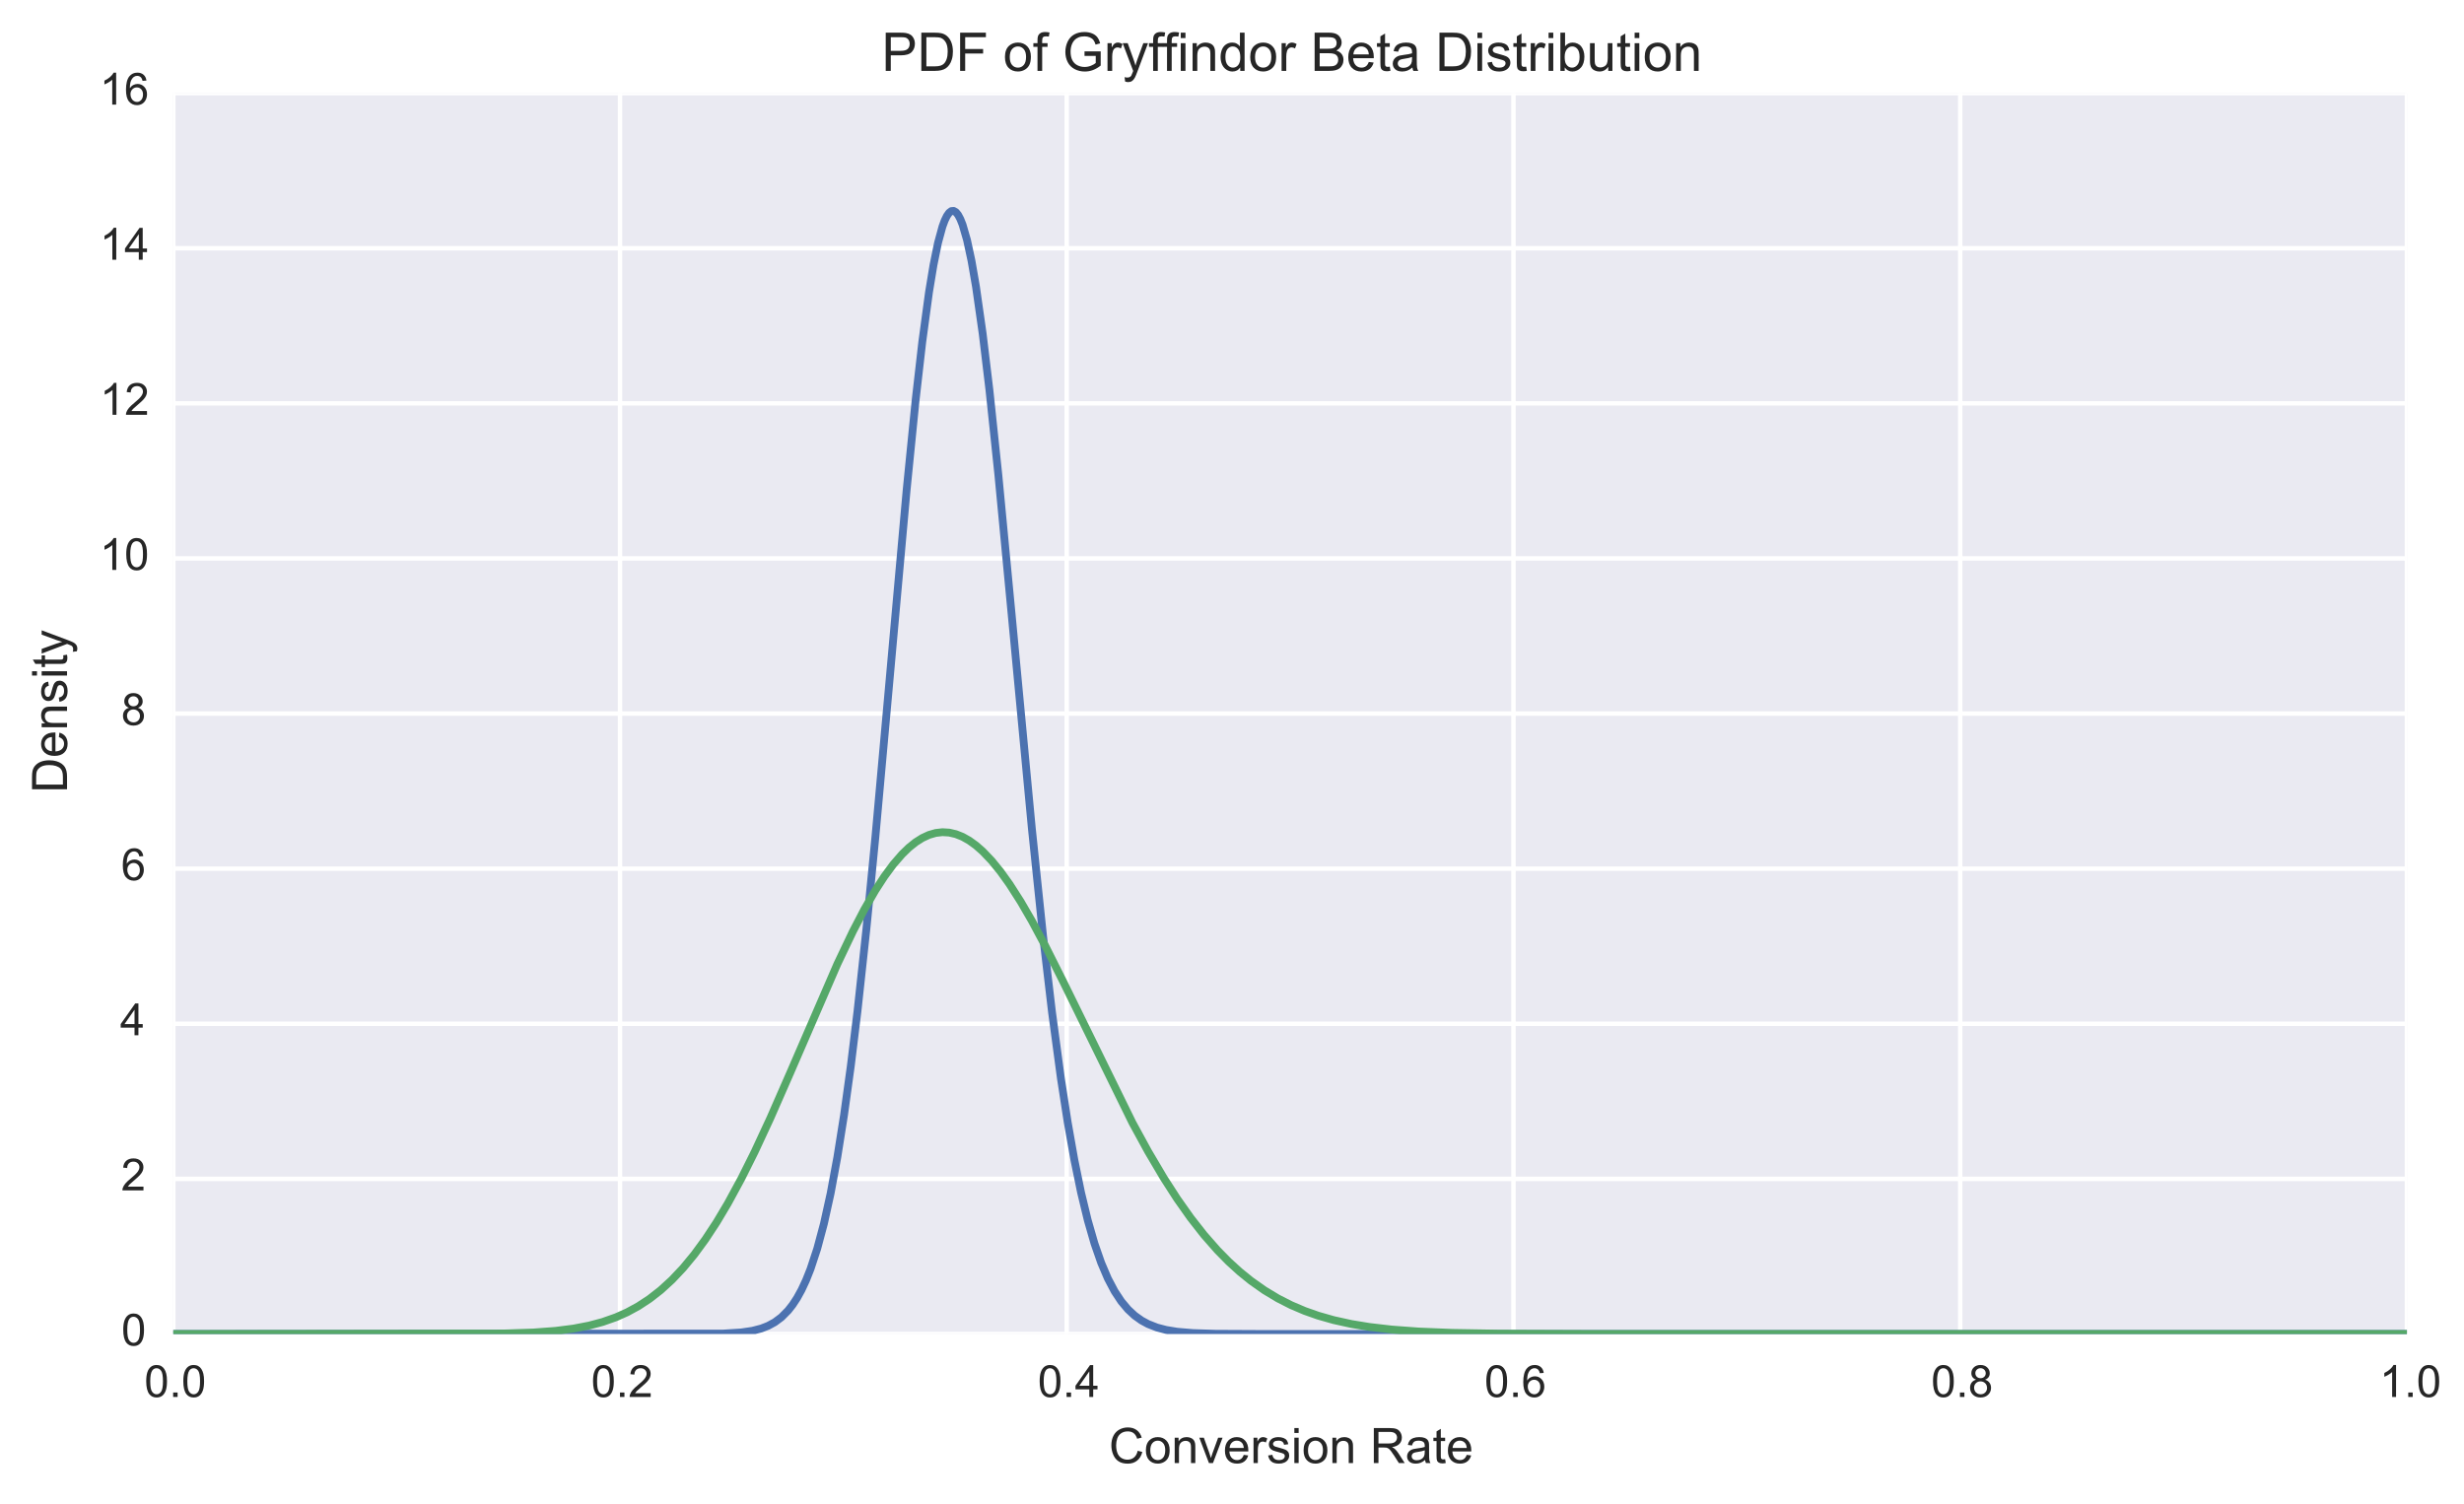
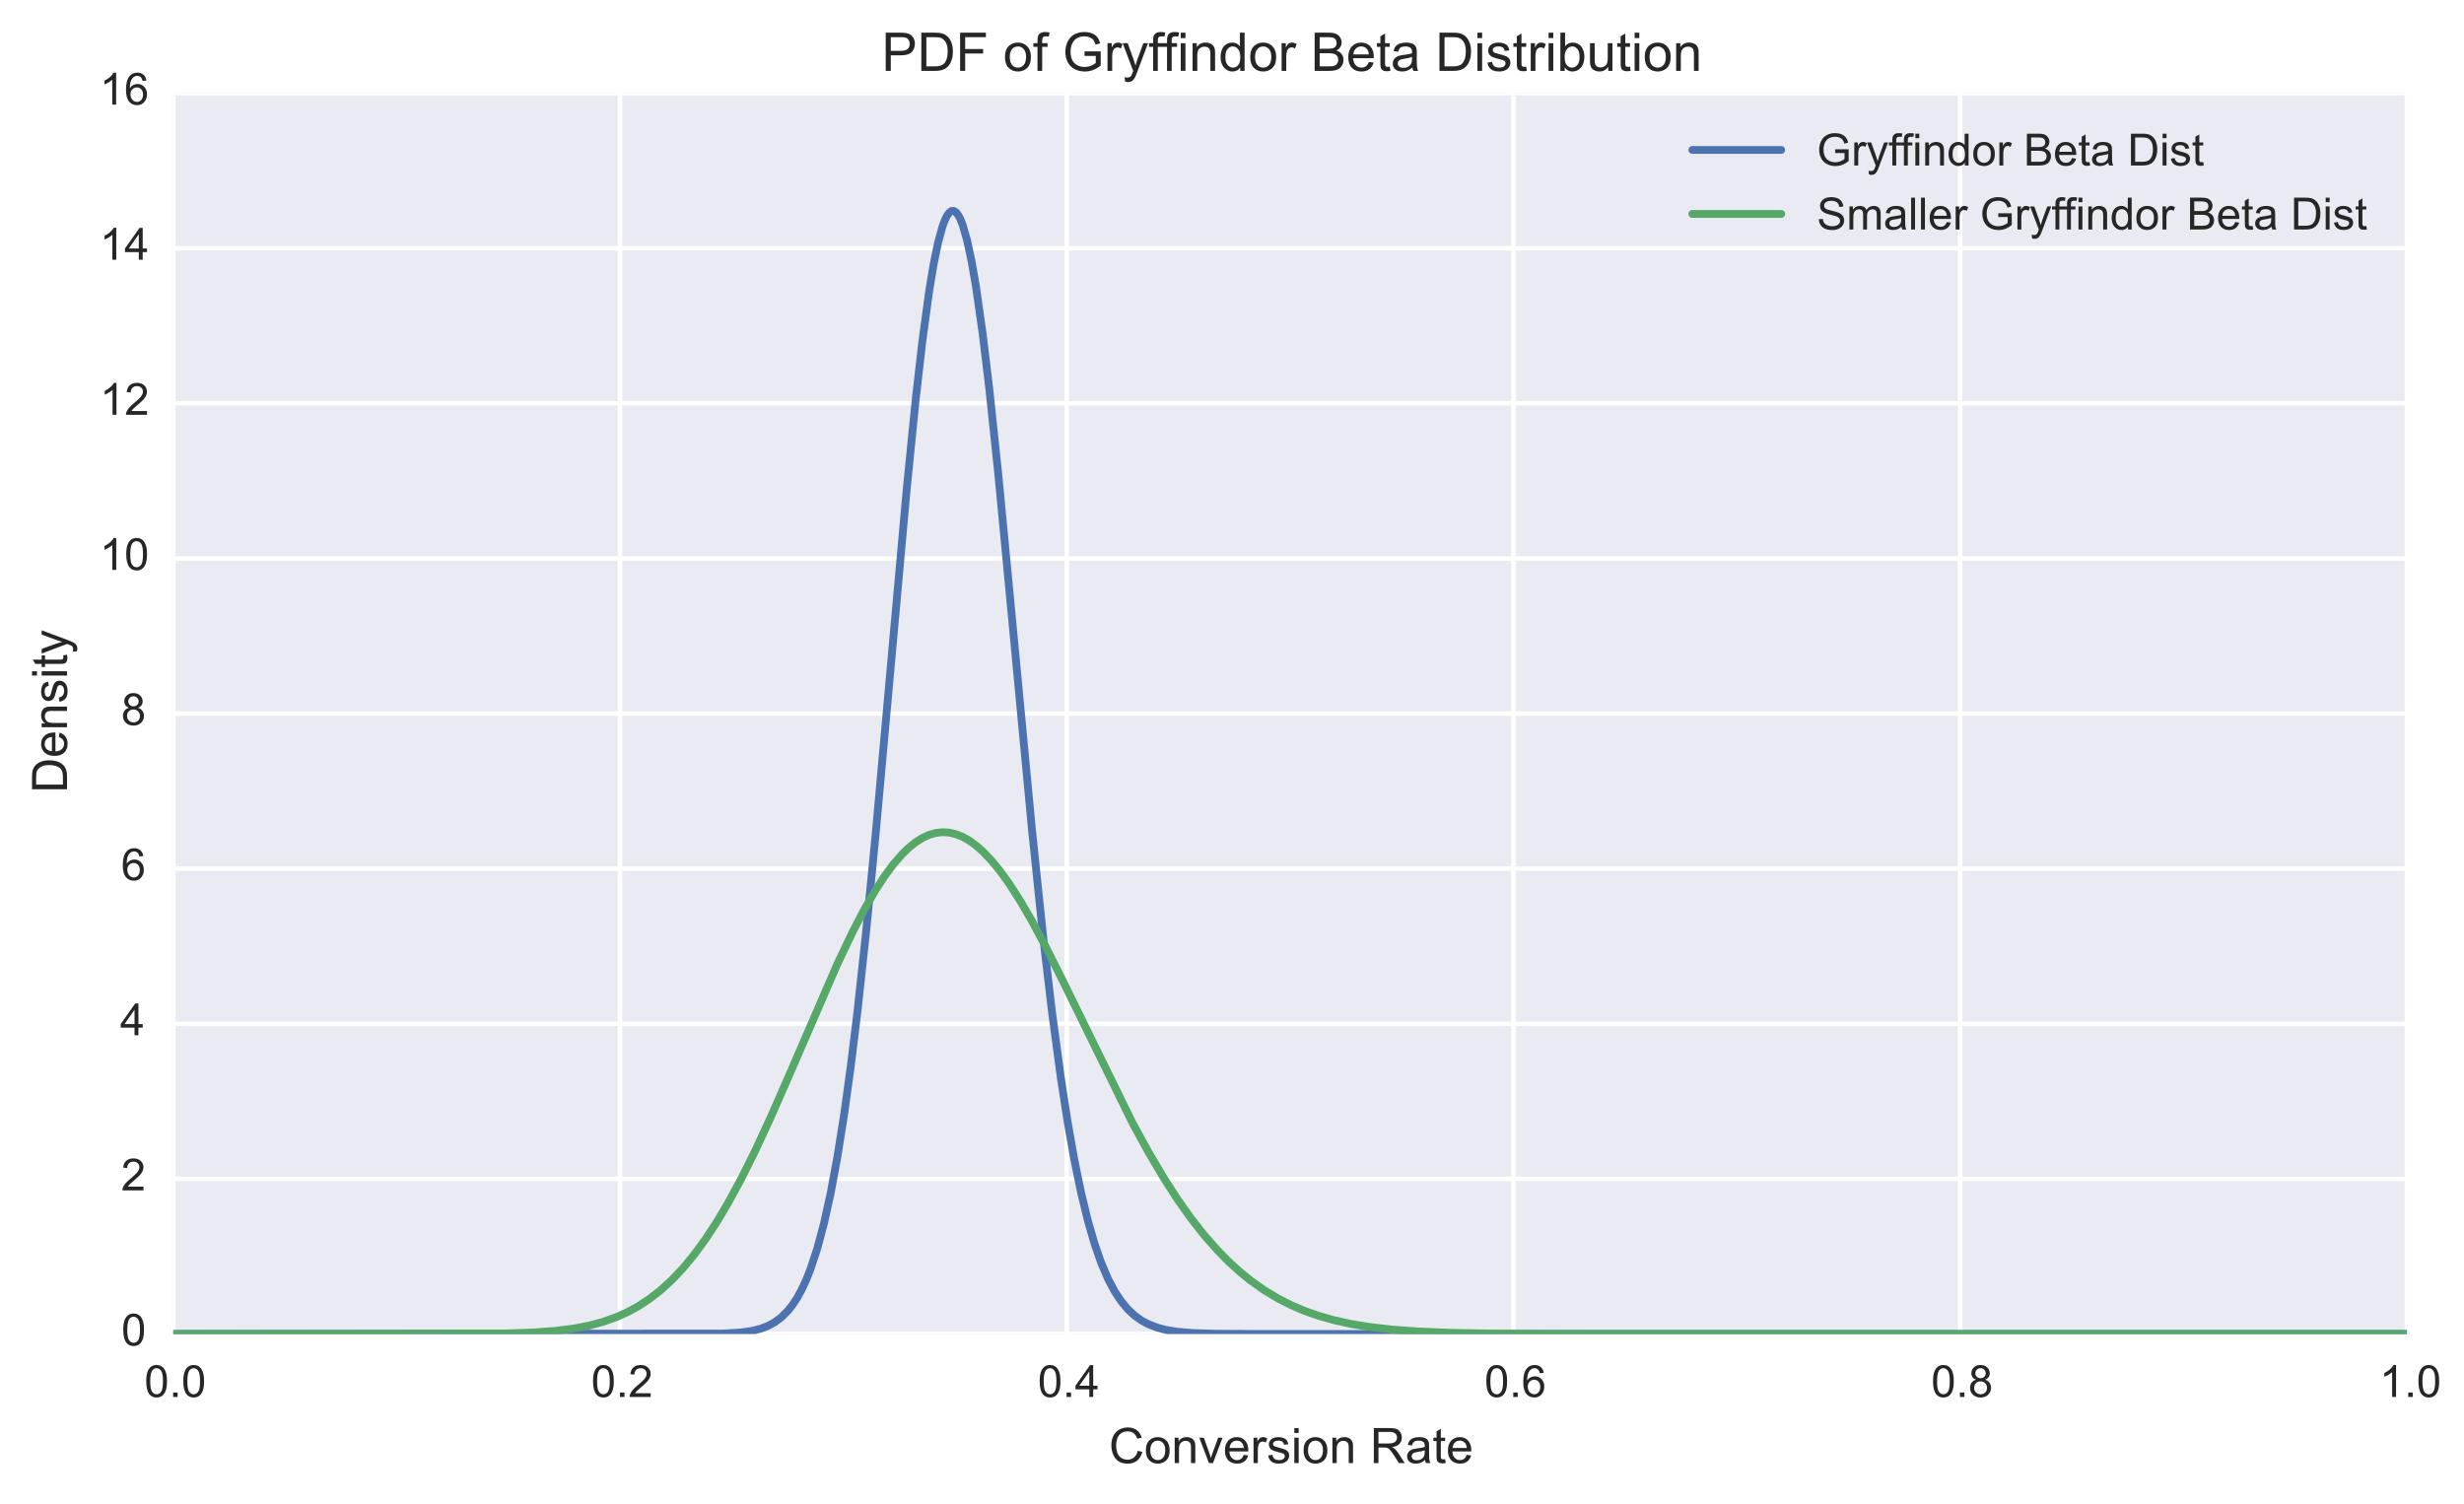
<svg xmlns="http://www.w3.org/2000/svg" xmlns:xlink="http://www.w3.org/1999/xlink" height="338pt" version="1.1" viewBox="0 0 554 338" width="554pt">
  <defs>
    <style type="text/css">
*{stroke-linecap:butt;stroke-linejoin:round;}
  </style>
  </defs>
  <g id="figure_1">
    <g id="patch_1">
      <path d=" M0 338.341 L554.53 338.341 L554.53 0 L0 0 z " style="fill:#ffffff;" />
    </g>
    <g id="axes_1">
      <g id="patch_2">
        <path d=" M38.964 299.936 L541.164 299.936 L541.164 20.936 L38.964 20.936 z " style="fill:#eaeaf2;" />
      </g>
      <g id="matplotlib.axis_1">
        <g id="xtick_1">
          <g id="line2d_1">
            <path clip-path="url(#p43ea50891a)" d=" M38.964 299.936 L38.964 20.936" style="fill:none;stroke:#ffffff;stroke-linecap:round;" />
          </g>
          <g id="line2d_2">
            <defs>
              <path d=" M0 0 L0 0" id="m219da94a98" style="stroke:#262626;" />
            </defs>
            <g>
              <use style="fill:#262626;stroke:#262626;" x="38.964" xlink:href="#m219da94a98" y="299.936" />
            </g>
          </g>
          <g id="line2d_3">
            <g>
              <use style="fill:#262626;stroke:#262626;" x="38.964" xlink:href="#m219da94a98" y="20.936" />
            </g>
          </g>
          <g id="text_1">
            <defs>
              <path d=" M4.156 35.297 Q4.156 48 6.766 55.734 Q9.375 63.484 14.516 67.672 Q19.672 71.875 27.484 71.875 Q33.25 71.875 37.594 69.547 Q41.938 67.234 44.766 62.859 Q47.609 58.5 49.219 52.219 Q50.828 45.953 50.828 35.297 Q50.828 22.703 48.234 14.969 Q45.656 7.234 40.5 3 Q35.359 -1.219 27.484 -1.219 Q17.141 -1.219 11.234 6.203 Q4.156 15.141 4.156 35.297 M13.188 35.297 Q13.188 17.672 17.312 11.828 Q21.438 6 27.484 6 Q33.547 6 37.672 11.859 Q41.797 17.719 41.797 35.297 Q41.797 52.984 37.672 58.781 Q33.547 64.594 27.391 64.594 Q21.344 64.594 17.719 59.469 Q13.188 52.938 13.188 35.297" id="ArialMT-30" />
              <path d=" M9.078 0 L9.078 10.016 L19.094 10.016 L19.094 0 z " id="ArialMT-2e" />
            </defs>
            <g style="fill:#262626;" transform="translate(32.46063 314.0934)scale(0.1 -0.1)">
              <use xlink:href="#ArialMT-30" />
              <use x="55.615" xlink:href="#ArialMT-2e" />
              <use x="83.398" xlink:href="#ArialMT-30" />
            </g>
          </g>
        </g>
        <g id="xtick_2">
          <g id="line2d_4">
            <path clip-path="url(#p43ea50891a)" d=" M139.404 299.936 L139.404 20.936" style="fill:none;stroke:#ffffff;stroke-linecap:round;" />
          </g>
          <g id="line2d_5">
            <g>
              <use style="fill:#262626;stroke:#262626;" x="139.404" xlink:href="#m219da94a98" y="299.936" />
            </g>
          </g>
          <g id="line2d_6">
            <g>
              <use style="fill:#262626;stroke:#262626;" x="139.404" xlink:href="#m219da94a98" y="20.936" />
            </g>
          </g>
          <g id="text_2">
            <defs>
              <path d=" M50.344 8.453 L50.344 0 L3.031 0 Q2.938 3.172 4.047 6.109 Q5.859 10.938 9.828 15.625 Q13.812 20.312 21.344 26.469 Q33.016 36.031 37.109 41.625 Q41.219 47.219 41.219 52.203 Q41.219 57.422 37.469 61 Q33.734 64.594 27.734 64.594 Q21.391 64.594 17.578 60.781 Q13.766 56.984 13.719 50.25 L4.688 51.172 Q5.609 61.281 11.656 66.578 Q17.719 71.875 27.938 71.875 Q38.234 71.875 44.234 66.156 Q50.25 60.453 50.25 52 Q50.25 47.703 48.484 43.547 Q46.734 39.406 42.656 34.812 Q38.578 30.219 29.109 22.219 Q21.188 15.578 18.938 13.203 Q16.703 10.844 15.234 8.453 z " id="ArialMT-32" />
            </defs>
            <g style="fill:#262626;" transform="translate(132.9248 314.0934)scale(0.1 -0.1)">
              <use xlink:href="#ArialMT-30" />
              <use x="55.615" xlink:href="#ArialMT-2e" />
              <use x="83.398" xlink:href="#ArialMT-32" />
            </g>
          </g>
        </g>
        <g id="xtick_3">
          <g id="line2d_7">
            <path clip-path="url(#p43ea50891a)" d=" M239.844 299.936 L239.844 20.936" style="fill:none;stroke:#ffffff;stroke-linecap:round;" />
          </g>
          <g id="line2d_8">
            <g>
              <use style="fill:#262626;stroke:#262626;" x="239.844" xlink:href="#m219da94a98" y="299.936" />
            </g>
          </g>
          <g id="line2d_9">
            <g>
              <use style="fill:#262626;stroke:#262626;" x="239.844" xlink:href="#m219da94a98" y="20.936" />
            </g>
          </g>
          <g id="text_3">
            <defs>
              <path d=" M32.328 0 L32.328 17.141 L1.266 17.141 L1.266 25.203 L33.938 71.578 L41.109 71.578 L41.109 25.203 L50.781 25.203 L50.781 17.141 L41.109 17.141 L41.109 0 z  M32.328 25.203 L32.328 57.469 L9.906 25.203 z " id="ArialMT-34" />
            </defs>
            <g style="fill:#262626;" transform="translate(233.343 314.0934)scale(0.1 -0.1)">
              <use xlink:href="#ArialMT-30" />
              <use x="55.615" xlink:href="#ArialMT-2e" />
              <use x="83.398" xlink:href="#ArialMT-34" />
            </g>
          </g>
        </g>
        <g id="xtick_4">
          <g id="line2d_10">
            <path clip-path="url(#p43ea50891a)" d=" M340.284 299.936 L340.284 20.936" style="fill:none;stroke:#ffffff;stroke-linecap:round;" />
          </g>
          <g id="line2d_11">
            <g>
              <use style="fill:#262626;stroke:#262626;" x="340.284" xlink:href="#m219da94a98" y="299.936" />
            </g>
          </g>
          <g id="line2d_12">
            <g>
              <use style="fill:#262626;stroke:#262626;" x="340.284" xlink:href="#m219da94a98" y="20.936" />
            </g>
          </g>
          <g id="text_4">
            <defs>
              <path d=" M49.75 54.047 L41.016 53.375 Q39.844 58.547 37.703 60.891 Q34.125 64.656 28.906 64.656 Q24.703 64.656 21.531 62.312 Q17.391 59.281 14.984 53.469 Q12.594 47.656 12.5 36.922 Q15.672 41.75 20.266 44.094 Q24.859 46.438 29.891 46.438 Q38.672 46.438 44.844 39.969 Q51.031 33.5 51.031 23.25 Q51.031 16.5 48.125 10.719 Q45.219 4.938 40.141 1.859 Q35.062 -1.219 28.609 -1.219 Q17.625 -1.219 10.688 6.859 Q3.766 14.938 3.766 33.5 Q3.766 54.25 11.422 63.672 Q18.109 71.875 29.438 71.875 Q37.891 71.875 43.281 67.141 Q48.688 62.406 49.75 54.047 M13.875 23.188 Q13.875 18.656 15.797 14.5 Q17.719 10.359 21.188 8.172 Q24.656 6 28.469 6 Q34.031 6 38.031 10.484 Q42.047 14.984 42.047 22.703 Q42.047 30.125 38.078 34.391 Q34.125 38.672 28.125 38.672 Q22.172 38.672 18.016 34.391 Q13.875 30.125 13.875 23.188" id="ArialMT-36" />
            </defs>
            <g style="fill:#262626;" transform="translate(333.7705 314.0934)scale(0.1 -0.1)">
              <use xlink:href="#ArialMT-30" />
              <use x="55.615" xlink:href="#ArialMT-2e" />
              <use x="83.398" xlink:href="#ArialMT-36" />
            </g>
          </g>
        </g>
        <g id="xtick_5">
          <g id="line2d_13">
            <path clip-path="url(#p43ea50891a)" d=" M440.724 299.936 L440.724 20.936" style="fill:none;stroke:#ffffff;stroke-linecap:round;" />
          </g>
          <g id="line2d_14">
            <g>
              <use style="fill:#262626;stroke:#262626;" x="440.724" xlink:href="#m219da94a98" y="299.936" />
            </g>
          </g>
          <g id="line2d_15">
            <g>
              <use style="fill:#262626;stroke:#262626;" x="440.724" xlink:href="#m219da94a98" y="20.936" />
            </g>
          </g>
          <g id="text_5">
            <defs>
              <path d=" M17.672 38.812 Q12.203 40.828 9.562 44.531 Q6.938 48.25 6.938 53.422 Q6.938 61.234 12.547 66.547 Q18.172 71.875 27.484 71.875 Q36.859 71.875 42.578 66.422 Q48.297 60.984 48.297 53.172 Q48.297 48.188 45.672 44.5 Q43.062 40.828 37.75 38.812 Q44.344 36.672 47.781 31.875 Q51.219 27.094 51.219 20.453 Q51.219 11.281 44.719 5.031 Q38.234 -1.219 27.641 -1.219 Q17.047 -1.219 10.547 5.047 Q4.047 11.328 4.047 20.703 Q4.047 27.688 7.594 32.391 Q11.141 37.109 17.672 38.812 M15.922 53.719 Q15.922 48.641 19.188 45.406 Q22.469 42.188 27.688 42.188 Q32.766 42.188 36.016 45.375 Q39.266 48.578 39.266 53.219 Q39.266 58.062 35.906 61.359 Q32.562 64.656 27.594 64.656 Q22.562 64.656 19.234 61.422 Q15.922 58.203 15.922 53.719 M13.094 20.656 Q13.094 16.891 14.875 13.375 Q16.656 9.859 20.172 7.922 Q23.688 6 27.734 6 Q34.031 6 38.125 10.047 Q42.234 14.109 42.234 20.359 Q42.234 26.703 38.016 30.859 Q33.797 35.016 27.438 35.016 Q21.234 35.016 17.156 30.906 Q13.094 26.812 13.094 20.656" id="ArialMT-38" />
            </defs>
            <g style="fill:#262626;" transform="translate(434.2011 314.0934)scale(0.1 -0.1)">
              <use xlink:href="#ArialMT-30" />
              <use x="55.615" xlink:href="#ArialMT-2e" />
              <use x="83.398" xlink:href="#ArialMT-38" />
            </g>
          </g>
        </g>
        <g id="xtick_6">
          <g id="line2d_16">
            <path clip-path="url(#p43ea50891a)" d=" M541.164 299.936 L541.164 20.936" style="fill:none;stroke:#ffffff;stroke-linecap:round;" />
          </g>
          <g id="line2d_17">
            <g>
              <use style="fill:#262626;stroke:#262626;" x="541.164" xlink:href="#m219da94a98" y="299.936" />
            </g>
          </g>
          <g id="line2d_18">
            <g>
              <use style="fill:#262626;stroke:#262626;" x="541.164" xlink:href="#m219da94a98" y="20.936" />
            </g>
          </g>
          <g id="text_6">
            <defs>
              <path d=" M37.25 0 L28.469 0 L28.469 56 Q25.297 52.984 20.141 49.953 Q14.984 46.922 10.891 45.406 L10.891 53.906 Q18.266 57.375 23.781 62.297 Q29.297 67.234 31.594 71.875 L37.25 71.875 z " id="ArialMT-31" />
            </defs>
            <g style="fill:#262626;" transform="translate(534.9973 314.0934)scale(0.1 -0.1)">
              <use xlink:href="#ArialMT-31" />
              <use x="55.615" xlink:href="#ArialMT-2e" />
              <use x="83.398" xlink:href="#ArialMT-30" />
            </g>
          </g>
        </g>
        <g id="text_7">
          <defs>
            <path d=" M40.438 6.391 Q35.547 2.25 31.031 0.531 Q26.516 -1.172 21.344 -1.172 Q12.797 -1.172 8.203 3 Q3.609 7.172 3.609 13.672 Q3.609 17.484 5.344 20.625 Q7.078 23.781 9.891 25.688 Q12.703 27.594 16.219 28.562 Q18.797 29.25 24.031 29.891 Q34.672 31.156 39.703 32.906 Q39.75 34.719 39.75 35.203 Q39.75 40.578 37.25 42.781 Q33.891 45.75 27.25 45.75 Q21.047 45.75 18.094 43.578 Q15.141 41.406 13.719 35.891 L5.125 37.062 Q6.297 42.578 8.984 45.969 Q11.672 49.359 16.75 51.188 Q21.828 53.031 28.516 53.031 Q35.156 53.031 39.297 51.469 Q43.453 49.906 45.406 47.531 Q47.359 45.172 48.141 41.547 Q48.578 39.312 48.578 33.453 L48.578 21.734 Q48.578 9.469 49.141 6.219 Q49.703 2.984 51.375 0 L42.188 0 Q40.828 2.734 40.438 6.391 M39.703 26.031 Q34.906 24.078 25.344 22.703 Q19.922 21.922 17.672 20.938 Q15.438 19.969 14.203 18.094 Q12.984 16.219 12.984 13.922 Q12.984 10.406 15.641 8.062 Q18.312 5.719 23.438 5.719 Q28.516 5.719 32.469 7.938 Q36.422 10.156 38.281 14.016 Q39.703 17 39.703 22.797 z " id="ArialMT-61" />
            <path d=" M42.094 16.703 L51.172 15.578 Q49.031 7.625 43.219 3.219 Q37.406 -1.172 28.375 -1.172 Q17 -1.172 10.328 5.828 Q3.656 12.844 3.656 25.484 Q3.656 38.578 10.391 45.797 Q17.141 53.031 27.875 53.031 Q38.281 53.031 44.875 45.953 Q51.469 38.875 51.469 26.031 Q51.469 25.25 51.422 23.688 L12.75 23.688 Q13.234 15.141 17.578 10.594 Q21.922 6.062 28.422 6.062 Q33.25 6.062 36.672 8.594 Q40.094 11.141 42.094 16.703 M13.234 30.906 L42.188 30.906 Q41.609 37.453 38.875 40.719 Q34.672 45.797 27.984 45.797 Q21.922 45.797 17.797 41.75 Q13.672 37.703 13.234 30.906" id="ArialMT-65" />
            <path d=" M7.859 0 L7.859 71.578 L39.594 71.578 Q49.172 71.578 54.141 69.641 Q59.125 67.719 62.109 62.828 Q65.094 57.953 65.094 52.047 Q65.094 44.438 60.156 39.203 Q55.219 33.984 44.922 32.562 Q48.688 30.766 50.641 29 Q54.781 25.203 58.5 19.484 L70.953 0 L59.031 0 L49.562 14.891 Q45.406 21.344 42.719 24.75 Q40.047 28.172 37.922 29.531 Q35.797 30.906 33.594 31.453 Q31.984 31.781 28.328 31.781 L17.328 31.781 L17.328 0 z  M17.328 39.984 L37.703 39.984 Q44.188 39.984 47.844 41.328 Q51.516 42.672 53.422 45.625 Q55.328 48.578 55.328 52.047 Q55.328 57.125 51.641 60.391 Q47.953 63.672 39.984 63.672 L17.328 63.672 z " id="ArialMT-52" />
            <path d=" M21 0 L1.266 51.859 L10.547 51.859 L21.688 20.797 Q23.484 15.766 25 10.359 Q26.172 14.453 28.266 20.219 L39.797 51.859 L48.828 51.859 L29.203 0 z " id="ArialMT-76" />
            <path d=" M6.5 0 L6.5 51.859 L14.406 51.859 L14.406 44 Q17.438 49.516 20 51.266 Q22.562 53.031 25.641 53.031 Q30.078 53.031 34.672 50.203 L31.641 42.047 Q28.422 43.953 25.203 43.953 Q22.312 43.953 20.016 42.219 Q17.719 40.484 16.75 37.406 Q15.281 32.719 15.281 27.156 L15.281 0 z " id="ArialMT-72" />
            <path d=" M3.078 15.484 L11.766 16.844 Q12.5 11.625 15.844 8.844 Q19.188 6.062 25.203 6.062 Q31.25 6.062 34.172 8.516 Q37.109 10.984 37.109 14.312 Q37.109 17.281 34.516 19 Q32.719 20.172 25.531 21.969 Q15.875 24.422 12.141 26.203 Q8.406 27.984 6.469 31.125 Q4.547 34.281 4.547 38.094 Q4.547 41.547 6.125 44.5 Q7.719 47.469 10.453 49.422 Q12.5 50.922 16.031 51.969 Q19.578 53.031 23.641 53.031 Q29.734 53.031 34.344 51.266 Q38.969 49.516 41.156 46.5 Q43.359 43.5 44.188 38.484 L35.594 37.312 Q35.016 41.312 32.203 43.547 Q29.391 45.797 24.266 45.797 Q18.219 45.797 15.625 43.797 Q13.031 41.797 13.031 39.109 Q13.031 37.406 14.109 36.031 Q15.188 34.625 17.484 33.688 Q18.797 33.203 25.25 31.453 Q34.578 28.953 38.25 27.359 Q41.938 25.781 44.031 22.75 Q46.141 19.734 46.141 15.234 Q46.141 10.844 43.578 6.953 Q41.016 3.078 36.172 0.953 Q31.344 -1.172 25.25 -1.172 Q15.141 -1.172 9.844 3.031 Q4.547 7.234 3.078 15.484" id="ArialMT-73" />
            <path d=" M25.781 7.859 L27.047 0.094 Q23.344 -0.688 20.406 -0.688 Q15.625 -0.688 12.984 0.828 Q10.359 2.344 9.281 4.812 Q8.203 7.281 8.203 15.188 L8.203 45.016 L1.766 45.016 L1.766 51.859 L8.203 51.859 L8.203 64.703 L16.938 69.969 L16.938 51.859 L25.781 51.859 L25.781 45.016 L16.938 45.016 L16.938 14.703 Q16.938 10.938 17.406 9.859 Q17.875 8.797 18.922 8.156 Q19.969 7.516 21.922 7.516 Q23.391 7.516 25.781 7.859" id="ArialMT-74" />
            <path d=" M3.328 25.922 Q3.328 40.328 11.328 47.266 Q18.016 53.031 27.641 53.031 Q38.328 53.031 45.109 46.016 Q51.906 39.016 51.906 26.656 Q51.906 16.656 48.906 10.906 Q45.906 5.172 40.156 2 Q34.422 -1.172 27.641 -1.172 Q16.75 -1.172 10.031 5.812 Q3.328 12.797 3.328 25.922 M12.359 25.922 Q12.359 15.969 16.703 11.016 Q21.047 6.062 27.641 6.062 Q34.188 6.062 38.531 11.031 Q42.875 16.016 42.875 26.219 Q42.875 35.844 38.5 40.797 Q34.125 45.75 27.641 45.75 Q21.047 45.75 16.703 40.812 Q12.359 35.891 12.359 25.922" id="ArialMT-6f" />
            <path d=" M6.594 0 L6.594 51.859 L14.5 51.859 L14.5 44.484 Q20.219 53.031 31 53.031 Q35.688 53.031 39.625 51.344 Q43.562 49.656 45.516 46.922 Q47.469 44.188 48.25 40.438 Q48.734 37.984 48.734 31.891 L48.734 0 L39.938 0 L39.938 31.547 Q39.938 36.922 38.906 39.578 Q37.891 42.234 35.281 43.812 Q32.672 45.406 29.156 45.406 Q23.531 45.406 19.453 41.844 Q15.375 38.281 15.375 28.328 L15.375 0 z " id="ArialMT-6e" />
            <path d=" M6.641 61.469 L6.641 71.578 L15.438 71.578 L15.438 61.469 z  M6.641 0 L6.641 51.859 L15.438 51.859 L15.438 0 z " id="ArialMT-69" />
            <path d=" M58.797 25.094 L68.266 22.703 Q65.281 11.031 57.547 4.906 Q49.812 -1.219 38.625 -1.219 Q27.047 -1.219 19.797 3.484 Q12.547 8.203 8.766 17.141 Q4.984 26.078 4.984 36.328 Q4.984 47.516 9.25 55.828 Q13.531 64.156 21.406 68.469 Q29.297 72.797 38.766 72.797 Q49.516 72.797 56.828 67.328 Q64.156 61.859 67.047 51.953 L57.719 49.75 Q55.219 57.562 50.484 61.125 Q45.75 64.703 38.578 64.703 Q30.328 64.703 24.781 60.734 Q19.234 56.781 16.984 50.109 Q14.75 43.453 14.75 36.375 Q14.75 27.25 17.406 20.438 Q20.062 13.625 25.672 10.25 Q31.297 6.891 37.844 6.891 Q45.797 6.891 51.312 11.469 Q56.844 16.062 58.797 25.094" id="ArialMT-43" />
            <path id="ArialMT-20" />
          </defs>
          <g style="fill:#262626;" transform="translate(249.3285 328.9545)scale(0.11 -0.11)">
            <use xlink:href="#ArialMT-43" />
            <use x="72.217" xlink:href="#ArialMT-6f" />
            <use x="127.832" xlink:href="#ArialMT-6e" />
            <use x="183.447" xlink:href="#ArialMT-76" />
            <use x="233.447" xlink:href="#ArialMT-65" />
            <use x="289.062" xlink:href="#ArialMT-72" />
            <use x="322.363" xlink:href="#ArialMT-73" />
            <use x="372.363" xlink:href="#ArialMT-69" />
            <use x="394.58" xlink:href="#ArialMT-6f" />
            <use x="450.195" xlink:href="#ArialMT-6e" />
            <use x="505.811" xlink:href="#ArialMT-20" />
            <use x="533.594" xlink:href="#ArialMT-52" />
            <use x="605.811" xlink:href="#ArialMT-61" />
            <use x="661.426" xlink:href="#ArialMT-74" />
            <use x="689.209" xlink:href="#ArialMT-65" />
          </g>
        </g>
      </g>
      <g id="matplotlib.axis_2">
        <g id="ytick_1">
          <g id="line2d_19">
            <path clip-path="url(#p43ea50891a)" d=" M38.964 299.936 L541.164 299.936" style="fill:none;stroke:#ffffff;stroke-linecap:round;" />
          </g>
          <g id="line2d_20">
            <g>
              <use style="fill:#262626;stroke:#262626;" x="38.964" xlink:href="#m219da94a98" y="299.936" />
            </g>
          </g>
          <g id="line2d_21">
            <g>
              <use style="fill:#262626;stroke:#262626;" x="541.164" xlink:href="#m219da94a98" y="299.936" />
            </g>
          </g>
          <g id="text_8">
            <g style="fill:#262626;" transform="translate(27.29656 302.5208)scale(0.1 -0.1)">
              <use xlink:href="#ArialMT-30" />
            </g>
          </g>
        </g>
        <g id="ytick_2">
          <g id="line2d_22">
            <path clip-path="url(#p43ea50891a)" d=" M38.964 265.061 L541.164 265.061" style="fill:none;stroke:#ffffff;stroke-linecap:round;" />
          </g>
          <g id="line2d_23">
            <g>
              <use style="fill:#262626;stroke:#262626;" x="38.964" xlink:href="#m219da94a98" y="265.061" />
            </g>
          </g>
          <g id="line2d_24">
            <g>
              <use style="fill:#262626;stroke:#262626;" x="541.164" xlink:href="#m219da94a98" y="265.061" />
            </g>
          </g>
          <g id="text_9">
            <g style="fill:#262626;" transform="translate(27.22312 267.6458)scale(0.1 -0.1)">
              <use xlink:href="#ArialMT-32" />
            </g>
          </g>
        </g>
        <g id="ytick_3">
          <g id="line2d_25">
            <path clip-path="url(#p43ea50891a)" d=" M38.964 230.186 L541.164 230.186" style="fill:none;stroke:#ffffff;stroke-linecap:round;" />
          </g>
          <g id="line2d_26">
            <g>
              <use style="fill:#262626;stroke:#262626;" x="38.964" xlink:href="#m219da94a98" y="230.186" />
            </g>
          </g>
          <g id="line2d_27">
            <g>
              <use style="fill:#262626;stroke:#262626;" x="541.164" xlink:href="#m219da94a98" y="230.186" />
            </g>
          </g>
          <g id="text_10">
            <g style="fill:#262626;" transform="translate(27.01219 232.7708)scale(0.1 -0.1)">
              <use xlink:href="#ArialMT-34" />
            </g>
          </g>
        </g>
        <g id="ytick_4">
          <g id="line2d_28">
            <path clip-path="url(#p43ea50891a)" d=" M38.964 195.311 L541.164 195.311" style="fill:none;stroke:#ffffff;stroke-linecap:round;" />
          </g>
          <g id="line2d_29">
            <g>
              <use style="fill:#262626;stroke:#262626;" x="38.964" xlink:href="#m219da94a98" y="195.311" />
            </g>
          </g>
          <g id="line2d_30">
            <g>
              <use style="fill:#262626;stroke:#262626;" x="541.164" xlink:href="#m219da94a98" y="195.311" />
            </g>
          </g>
          <g id="text_11">
            <g style="fill:#262626;" transform="translate(27.23719 197.8958)scale(0.1 -0.1)">
              <use xlink:href="#ArialMT-36" />
            </g>
          </g>
        </g>
        <g id="ytick_5">
          <g id="line2d_31">
            <path clip-path="url(#p43ea50891a)" d=" M38.964 160.436 L541.164 160.436" style="fill:none;stroke:#ffffff;stroke-linecap:round;" />
          </g>
          <g id="line2d_32">
            <g>
              <use style="fill:#262626;stroke:#262626;" x="38.964" xlink:href="#m219da94a98" y="160.436" />
            </g>
          </g>
          <g id="line2d_33">
            <g>
              <use style="fill:#262626;stroke:#262626;" x="541.164" xlink:href="#m219da94a98" y="160.436" />
            </g>
          </g>
          <g id="text_12">
            <g style="fill:#262626;" transform="translate(27.24656 163.0208)scale(0.1 -0.1)">
              <use xlink:href="#ArialMT-38" />
            </g>
          </g>
        </g>
        <g id="ytick_6">
          <g id="line2d_34">
            <path clip-path="url(#p43ea50891a)" d=" M38.964 125.561 L541.164 125.561" style="fill:none;stroke:#ffffff;stroke-linecap:round;" />
          </g>
          <g id="line2d_35">
            <g>
              <use style="fill:#262626;stroke:#262626;" x="38.964" xlink:href="#m219da94a98" y="125.561" />
            </g>
          </g>
          <g id="line2d_36">
            <g>
              <use style="fill:#262626;stroke:#262626;" x="541.164" xlink:href="#m219da94a98" y="125.561" />
            </g>
          </g>
          <g id="text_13">
            <g style="fill:#262626;" transform="translate(22.40906 128.1458)scale(0.1 -0.1)">
              <use xlink:href="#ArialMT-31" />
              <use x="55.615" xlink:href="#ArialMT-30" />
            </g>
          </g>
        </g>
        <g id="ytick_7">
          <g id="line2d_37">
            <path clip-path="url(#p43ea50891a)" d=" M38.964 90.686 L541.164 90.686" style="fill:none;stroke:#ffffff;stroke-linecap:round;" />
          </g>
          <g id="line2d_38">
            <g>
              <use style="fill:#262626;stroke:#262626;" x="38.964" xlink:href="#m219da94a98" y="90.686" />
            </g>
          </g>
          <g id="line2d_39">
            <g>
              <use style="fill:#262626;stroke:#262626;" x="541.164" xlink:href="#m219da94a98" y="90.686" />
            </g>
          </g>
          <g id="text_14">
            <g style="fill:#262626;" transform="translate(22.4575 93.27078)scale(0.1 -0.1)">
              <use xlink:href="#ArialMT-31" />
              <use x="55.615" xlink:href="#ArialMT-32" />
            </g>
          </g>
        </g>
        <g id="ytick_8">
          <g id="line2d_40">
            <path clip-path="url(#p43ea50891a)" d=" M38.964 55.811 L541.164 55.811" style="fill:none;stroke:#ffffff;stroke-linecap:round;" />
          </g>
          <g id="line2d_41">
            <g>
              <use style="fill:#262626;stroke:#262626;" x="38.964" xlink:href="#m219da94a98" y="55.811" />
            </g>
          </g>
          <g id="line2d_42">
            <g>
              <use style="fill:#262626;stroke:#262626;" x="541.164" xlink:href="#m219da94a98" y="55.811" />
            </g>
          </g>
          <g id="text_15">
            <g style="fill:#262626;" transform="translate(22.41375 58.39578)scale(0.1 -0.1)">
              <use xlink:href="#ArialMT-31" />
              <use x="55.615" xlink:href="#ArialMT-34" />
            </g>
          </g>
        </g>
        <g id="ytick_9">
          <g id="line2d_43">
            <path clip-path="url(#p43ea50891a)" d=" M38.964 20.936 L541.164 20.936" style="fill:none;stroke:#ffffff;stroke-linecap:round;" />
          </g>
          <g id="line2d_44">
            <g>
              <use style="fill:#262626;stroke:#262626;" x="38.964" xlink:href="#m219da94a98" y="20.936" />
            </g>
          </g>
          <g id="line2d_45">
            <g>
              <use style="fill:#262626;stroke:#262626;" x="541.164" xlink:href="#m219da94a98" y="20.936" />
            </g>
          </g>
          <g id="text_16">
            <g style="fill:#262626;" transform="translate(22.38875 23.52078)scale(0.1 -0.1)">
              <use xlink:href="#ArialMT-31" />
              <use x="55.615" xlink:href="#ArialMT-36" />
            </g>
          </g>
        </g>
        <g id="text_17">
          <defs>
            <path d=" M7.719 0 L7.719 71.578 L32.375 71.578 Q40.719 71.578 45.125 70.562 Q51.266 69.141 55.609 65.438 Q61.281 60.641 64.078 53.188 Q66.891 45.75 66.891 36.188 Q66.891 28.031 64.984 21.734 Q63.094 15.438 60.109 11.297 Q57.125 7.172 53.578 4.797 Q50.047 2.438 45.047 1.219 Q40.047 0 33.547 0 z  M17.188 8.453 L32.469 8.453 Q39.547 8.453 43.578 9.766 Q47.609 11.078 50 13.484 Q53.375 16.844 55.25 22.531 Q57.125 28.219 57.125 36.328 Q57.125 47.562 53.438 53.594 Q49.75 59.625 44.484 61.672 Q40.672 63.141 32.234 63.141 L17.188 63.141 z " id="ArialMT-44" />
            <path d=" M6.203 -19.969 L5.219 -11.719 Q8.109 -12.5 10.25 -12.5 Q13.188 -12.5 14.938 -11.516 Q16.703 -10.547 17.828 -8.797 Q18.656 -7.469 20.516 -2.25 Q20.75 -1.516 21.297 -0.094 L1.609 51.859 L11.078 51.859 L21.875 21.828 Q23.969 16.109 25.641 9.812 Q27.156 15.875 29.25 21.625 L40.328 51.859 L49.125 51.859 L29.391 -0.875 Q26.219 -9.422 24.469 -12.641 Q22.125 -17 19.094 -19.016 Q16.062 -21.047 11.859 -21.047 Q9.328 -21.047 6.203 -19.969" id="ArialMT-79" />
          </defs>
          <g style="fill:#262626;" transform="translate(15.07359 178.302)rotate(-90.0)scale(0.11 -0.11)">
            <use xlink:href="#ArialMT-44" />
            <use x="72.217" xlink:href="#ArialMT-65" />
            <use x="127.832" xlink:href="#ArialMT-6e" />
            <use x="183.447" xlink:href="#ArialMT-73" />
            <use x="233.447" xlink:href="#ArialMT-69" />
            <use x="255.664" xlink:href="#ArialMT-74" />
            <use x="283.447" xlink:href="#ArialMT-79" />
          </g>
        </g>
      </g>
      <g id="line2d_46">
        <path clip-path="url(#p43ea50891a)" d=" M38.964 299.936 L162.629 299.836 L166.65 299.585 L169.164 299.216 L171.175 298.697 L172.683 298.111 L174.191 297.292 L175.699 296.168 L177.207 294.649 L178.212 293.368 L179.218 291.833 L180.223 290.007 L181.229 287.852 L182.234 285.328 L183.742 280.758 L185.25 275.127 L186.758 268.307 L188.266 260.185 L189.775 250.68 L191.283 239.749 L192.791 227.401 L194.802 208.857 L196.812 188.268 L199.829 154.856 L203.85 110.125 L205.861 90.02 L207.369 76.816 L208.877 65.679 L209.883 59.583 L210.888 54.652 L211.893 50.957 L212.396 49.59 L212.899 48.549 L213.402 47.837 L213.904 47.457 L214.407 47.409 L214.91 47.693 L215.412 48.306 L215.915 49.245 L216.418 50.505 L217.423 53.968 L218.429 58.633 L219.434 64.426 L220.942 75.024 L222.45 87.589 L224.461 106.703 L227.477 138.376 L232.002 186.306 L234.515 210.395 L236.526 227.528 L238.537 242.497 L240.045 252.258 L241.553 260.782 L243.061 268.124 L244.569 274.362 L246.077 279.595 L247.585 283.927 L249.093 287.468 L250.602 290.328 L252.11 292.609 L253.618 294.407 L255.126 295.807 L256.634 296.885 L258.142 297.705 L260.153 298.489 L262.164 299.015 L264.677 299.426 L268.196 299.723 L273.223 299.881 L284.283 299.934 L480.839 299.936 L541.164 299.936 L541.164 299.936" style="fill:none;stroke:#4c72b0;stroke-linecap:round;stroke-width:1.75;" />
      </g>
      <g id="line2d_47">
        <path clip-path="url(#p43ea50891a)" d=" M38.964 299.936 L112.861 299.834 L119.899 299.602 L124.926 299.229 L128.948 298.716 L132.466 298.04 L135.483 297.236 L138.499 296.174 L141.012 295.053 L143.526 293.683 L146.039 292.034 L148.553 290.074 L151.066 287.776 L153.58 285.116 L156.093 282.076 L158.607 278.643 L161.121 274.816 L163.634 270.599 L166.65 265.048 L169.666 259.008 L173.185 251.439 L177.71 241.119 L188.266 216.759 L191.785 209.371 L194.299 204.546 L196.812 200.189 L198.823 197.087 L200.834 194.363 L202.845 192.044 L204.353 190.584 L205.861 189.373 L207.369 188.417 L208.877 187.72 L210.385 187.284 L211.893 187.111 L213.402 187.2 L214.91 187.547 L216.418 188.148 L217.926 188.997 L219.434 190.088 L220.942 191.41 L222.953 193.515 L224.964 195.986 L226.975 198.792 L229.488 202.721 L232.002 207.051 L235.018 212.676 L239.039 220.694 L254.623 252.462 L258.142 258.905 L261.661 264.862 L264.677 269.543 L267.693 273.811 L270.71 277.661 L273.726 281.097 L276.239 283.654 L278.753 285.943 L281.266 287.978 L284.283 290.108 L287.299 291.925 L290.315 293.46 L293.331 294.745 L296.348 295.809 L299.866 296.813 L303.888 297.697 L307.91 298.355 L312.937 298.935 L318.969 299.377 L326.51 299.68 L337.066 299.858 L357.175 299.93 L507.985 299.936 L541.164 299.936 L541.164 299.936" style="fill:none;stroke:#55a868;stroke-linecap:round;stroke-width:1.75;" />
      </g>
      <g id="patch_3">
        <path d=" M38.964 20.936 L541.164 20.936" style="fill:none;" />
      </g>
      <g id="patch_4">
        <path d=" M541.164 299.936 L541.164 20.936" style="fill:none;" />
      </g>
      <g id="patch_5">
        <path d=" M38.964 299.936 L541.164 299.936" style="fill:none;" />
      </g>
      <g id="patch_6">
        <path d=" M38.964 299.936 L38.964 20.936" style="fill:none;" />
      </g>
      <g id="text_18">
        <defs>
          <path d=" M14.703 0 L6.547 0 L6.547 71.578 L15.328 71.578 L15.328 46.047 Q20.906 53.031 29.547 53.031 Q34.328 53.031 38.594 51.094 Q42.875 49.172 45.625 45.672 Q48.391 42.188 49.953 37.25 Q51.516 32.328 51.516 26.703 Q51.516 13.375 44.922 6.094 Q38.328 -1.172 29.109 -1.172 Q19.922 -1.172 14.703 6.5 z  M14.594 26.312 Q14.594 17 17.141 12.844 Q21.297 6.062 28.375 6.062 Q34.125 6.062 38.328 11.062 Q42.531 16.062 42.531 25.984 Q42.531 36.141 38.5 40.969 Q34.469 45.797 28.766 45.797 Q23 45.797 18.797 40.797 Q14.594 35.797 14.594 26.312" id="ArialMT-62" />
          <path d=" M8.688 0 L8.688 45.016 L0.922 45.016 L0.922 51.859 L8.688 51.859 L8.688 57.375 Q8.688 62.594 9.625 65.141 Q10.891 68.562 14.078 70.672 Q17.281 72.797 23.047 72.797 Q26.766 72.797 31.25 71.922 L29.938 64.266 Q27.203 64.75 24.75 64.75 Q20.75 64.75 19.094 63.031 Q17.438 61.328 17.438 56.641 L17.438 51.859 L27.547 51.859 L27.547 45.016 L17.438 45.016 L17.438 0 z " id="ArialMT-66" />
          <path d=" M40.234 0 L40.234 6.547 Q35.297 -1.172 25.734 -1.172 Q19.531 -1.172 14.328 2.25 Q9.125 5.672 6.266 11.797 Q3.422 17.922 3.422 25.875 Q3.422 33.641 6 39.969 Q8.594 46.297 13.766 49.656 Q18.953 53.031 25.344 53.031 Q30.031 53.031 33.688 51.047 Q37.359 49.078 39.656 45.906 L39.656 71.578 L48.391 71.578 L48.391 0 z  M12.453 25.875 Q12.453 15.922 16.641 10.984 Q20.844 6.062 26.562 6.062 Q32.328 6.062 36.344 10.766 Q40.375 15.484 40.375 25.141 Q40.375 35.797 36.266 40.766 Q32.172 45.75 26.172 45.75 Q20.312 45.75 16.375 40.969 Q12.453 36.188 12.453 25.875" id="ArialMT-64" />
          <path d=" M40.578 0 L40.578 7.625 Q34.516 -1.172 24.125 -1.172 Q19.531 -1.172 15.547 0.578 Q11.578 2.344 9.641 5 Q7.719 7.672 6.938 11.531 Q6.391 14.109 6.391 19.734 L6.391 51.859 L15.188 51.859 L15.188 23.094 Q15.188 16.219 15.719 13.812 Q16.547 10.359 19.234 8.375 Q21.922 6.391 25.875 6.391 Q29.828 6.391 33.297 8.422 Q36.766 10.453 38.203 13.938 Q39.656 17.438 39.656 24.078 L39.656 51.859 L48.438 51.859 L48.438 0 z " id="ArialMT-75" />
          <path d=" M7.719 0 L7.719 71.578 L34.719 71.578 Q41.844 71.578 45.609 70.906 Q50.875 70.016 54.438 67.547 Q58.016 65.094 60.188 60.641 Q62.359 56.203 62.359 50.875 Q62.359 41.75 56.547 35.422 Q50.734 29.109 35.547 29.109 L17.188 29.109 L17.188 0 z  M17.188 37.547 L35.688 37.547 Q44.875 37.547 48.734 40.969 Q52.594 44.391 52.594 50.594 Q52.594 55.078 50.312 58.266 Q48.047 61.469 44.344 62.5 Q41.938 63.141 35.5 63.141 L17.188 63.141 z " id="ArialMT-50" />
          <path d=" M7.328 0 L7.328 71.578 L34.188 71.578 Q42.391 71.578 47.344 69.406 Q52.297 67.234 55.094 62.719 Q57.906 58.203 57.906 53.266 Q57.906 48.688 55.422 44.625 Q52.938 40.578 47.906 38.094 Q54.391 36.188 57.875 31.594 Q61.375 27 61.375 20.75 Q61.375 15.719 59.25 11.391 Q57.125 7.078 54 4.734 Q50.875 2.391 46.156 1.188 Q41.453 0 34.625 0 z  M16.797 41.5 L32.281 41.5 Q38.578 41.5 41.312 42.328 Q44.922 43.406 46.75 45.891 Q48.578 48.391 48.578 52.156 Q48.578 55.719 46.875 58.422 Q45.172 61.141 41.984 62.141 Q38.812 63.141 31.109 63.141 L16.797 63.141 z  M16.797 8.453 L34.625 8.453 Q39.203 8.453 41.062 8.797 Q44.344 9.375 46.531 10.734 Q48.734 12.109 50.141 14.719 Q51.562 17.328 51.562 20.75 Q51.562 24.75 49.516 27.703 Q47.469 30.672 43.828 31.859 Q40.188 33.062 33.344 33.062 L16.797 33.062 z " id="ArialMT-42" />
          <path d=" M41.219 28.078 L41.219 36.469 L71.531 36.531 L71.531 9.969 Q64.547 4.391 57.125 1.578 Q49.703 -1.219 41.891 -1.219 Q31.344 -1.219 22.719 3.297 Q14.109 7.812 9.719 16.359 Q5.328 24.906 5.328 35.453 Q5.328 45.906 9.688 54.953 Q14.062 64.016 22.266 68.406 Q30.469 72.797 41.156 72.797 Q48.922 72.797 55.188 70.281 Q61.469 67.781 65.031 63.281 Q68.609 58.797 70.453 51.562 L61.922 49.219 Q60.297 54.688 57.906 57.812 Q55.516 60.938 51.062 62.812 Q46.625 64.703 41.219 64.703 Q34.719 64.703 29.984 62.719 Q25.25 60.75 22.344 57.516 Q19.438 54.297 17.828 50.438 Q15.094 43.797 15.094 36.031 Q15.094 26.469 18.391 20.016 Q21.688 13.578 27.984 10.453 Q34.281 7.328 41.359 7.328 Q47.516 7.328 53.375 9.688 Q59.234 12.062 62.25 14.75 L62.25 28.078 z " id="ArialMT-47" />
          <path d=" M8.203 0 L8.203 71.578 L56.5 71.578 L56.5 63.141 L17.672 63.141 L17.672 40.969 L51.266 40.969 L51.266 32.516 L17.672 32.516 L17.672 0 z " id="ArialMT-46" />
        </defs>
        <g style="fill:#262626;" transform="translate(198.2188 15.93562)scale(0.12 -0.12)">
          <use xlink:href="#ArialMT-50" />
          <use x="66.699" xlink:href="#ArialMT-44" />
          <use x="138.916" xlink:href="#ArialMT-46" />
          <use x="200.0" xlink:href="#ArialMT-20" />
          <use x="227.783" xlink:href="#ArialMT-6f" />
          <use x="283.398" xlink:href="#ArialMT-66" />
          <use x="311.182" xlink:href="#ArialMT-20" />
          <use x="338.965" xlink:href="#ArialMT-47" />
          <use x="416.748" xlink:href="#ArialMT-72" />
          <use x="450.049" xlink:href="#ArialMT-79" />
          <use x="500.049" xlink:href="#ArialMT-66" />
          <use x="526.082" xlink:href="#ArialMT-66" />
          <use x="553.865" xlink:href="#ArialMT-69" />
          <use x="576.082" xlink:href="#ArialMT-6e" />
          <use x="631.697" xlink:href="#ArialMT-64" />
          <use x="687.312" xlink:href="#ArialMT-6f" />
          <use x="742.928" xlink:href="#ArialMT-72" />
          <use x="776.229" xlink:href="#ArialMT-20" />
          <use x="804.012" xlink:href="#ArialMT-42" />
          <use x="870.711" xlink:href="#ArialMT-65" />
          <use x="926.326" xlink:href="#ArialMT-74" />
          <use x="954.109" xlink:href="#ArialMT-61" />
          <use x="1009.725" xlink:href="#ArialMT-20" />
          <use x="1037.508" xlink:href="#ArialMT-44" />
          <use x="1109.725" xlink:href="#ArialMT-69" />
          <use x="1131.941" xlink:href="#ArialMT-73" />
          <use x="1181.941" xlink:href="#ArialMT-74" />
          <use x="1209.725" xlink:href="#ArialMT-72" />
          <use x="1243.025" xlink:href="#ArialMT-69" />
          <use x="1265.242" xlink:href="#ArialMT-62" />
          <use x="1320.857" xlink:href="#ArialMT-75" />
          <use x="1376.473" xlink:href="#ArialMT-74" />
          <use x="1404.256" xlink:href="#ArialMT-69" />
          <use x="1426.473" xlink:href="#ArialMT-6f" />
          <use x="1482.088" xlink:href="#ArialMT-6e" />
        </g>
      </g>
+       <g id="legend_1">
+         <g id="line2d_48">
+           <path d=" M380.492 33.715 L400.492 33.715" style="fill:none;stroke:#4c72b0;stroke-linecap:round;stroke-width:1.75;" />
+         </g>
+         <g id="line2d_49" />
+         <g id="text_19">
+           <g style="fill:#262626;" transform="translate(408.4919 37.21531)scale(0.1 -0.1)">
+             <use xlink:href="#ArialMT-47" />
+             <use x="77.783" xlink:href="#ArialMT-72" />
+             <use x="111.084" xlink:href="#ArialMT-79" />
+             <use x="161.084" xlink:href="#ArialMT-66" />
+             <use x="187.117" xlink:href="#ArialMT-66" />
+             <use x="214.9" xlink:href="#ArialMT-69" />
+             <use x="237.117" xlink:href="#ArialMT-6e" />
+             <use x="292.732" xlink:href="#ArialMT-64" />
+             <use x="348.348" xlink:href="#ArialMT-6f" />
+             <use x="403.963" xlink:href="#ArialMT-72" />
+             <use x="437.264" xlink:href="#ArialMT-20" />
+             <use x="465.047" xlink:href="#ArialMT-42" />
+             <use x="531.746" xlink:href="#ArialMT-65" />
+             <use x="587.361" xlink:href="#ArialMT-74" />
+             <use x="615.145" xlink:href="#ArialMT-61" />
+             <use x="670.76" xlink:href="#ArialMT-20" />
+             <use x="698.543" xlink:href="#ArialMT-44" />
+             <use x="770.76" xlink:href="#ArialMT-69" />
+             <use x="792.977" xlink:href="#ArialMT-73" />
+             <use x="842.977" xlink:href="#ArialMT-74" />
+           </g>
+         </g>
+         <g id="line2d_50">
+           <path d=" M380.492 48.1 L400.492 48.1" style="fill:none;stroke:#55a868;stroke-linecap:round;stroke-width:1.75;" />
+         </g>
+         <g id="line2d_51" />
+         <g id="text_20">
+           <defs>
+             <path d=" M6.391 0 L6.391 71.578 L15.188 71.578 L15.188 0 z " id="ArialMT-6c" />
+             <path d=" M4.5 23 L13.422 23.781 Q14.062 18.406 16.375 14.969 Q18.703 11.531 23.578 9.406 Q28.469 7.281 34.578 7.281 Q39.984 7.281 44.141 8.891 Q48.297 10.5 50.312 13.297 Q52.344 16.109 52.344 19.438 Q52.344 22.797 50.391 25.312 Q48.438 27.828 43.953 29.547 Q41.062 30.672 31.203 33.031 Q21.344 35.406 17.391 37.5 Q12.25 40.188 9.734 44.156 Q7.234 48.141 7.234 53.078 Q7.234 58.5 10.297 63.203 Q13.375 67.922 19.281 70.359 Q25.203 72.797 32.422 72.797 Q40.375 72.797 46.453 70.234 Q52.547 67.672 55.812 62.688 Q59.078 57.719 59.328 51.422 L50.25 50.734 Q49.516 57.516 45.281 60.984 Q41.062 64.453 32.812 64.453 Q24.219 64.453 20.281 61.297 Q16.359 58.156 16.359 53.719 Q16.359 49.859 19.141 47.359 Q21.875 44.875 33.422 42.266 Q44.969 39.656 49.266 37.703 Q55.516 34.812 58.484 30.391 Q61.469 25.984 61.469 20.219 Q61.469 14.5 58.203 9.438 Q54.938 4.391 48.797 1.578 Q42.672 -1.219 35.016 -1.219 Q25.297 -1.219 18.719 1.609 Q12.156 4.438 8.422 10.125 Q4.688 15.828 4.5 23" id="ArialMT-53" />
+             <path d=" M6.594 0 L6.594 51.859 L14.453 51.859 L14.453 44.578 Q16.891 48.391 20.938 50.703 Q25 53.031 30.172 53.031 Q35.938 53.031 39.625 50.641 Q43.312 48.25 44.828 43.953 Q50.984 53.031 60.844 53.031 Q68.562 53.031 72.703 48.75 Q76.859 44.484 76.859 35.594 L76.859 0 L68.109 0 L68.109 32.672 Q68.109 37.938 67.25 40.25 Q66.406 42.578 64.156 43.984 Q61.922 45.406 58.891 45.406 Q53.422 45.406 49.797 41.766 Q46.188 38.141 46.188 30.125 L46.188 0 L37.406 0 L37.406 33.688 Q37.406 39.547 35.25 42.469 Q33.109 45.406 28.219 45.406 Q24.516 45.406 21.359 43.453 Q18.219 41.5 16.797 37.734 Q15.375 33.984 15.375 26.906 L15.375 0 z " id="ArialMT-6d" />
+           </defs>
+           <g style="fill:#262626;" transform="translate(408.4919 51.59969)scale(0.1 -0.1)">
+             <use xlink:href="#ArialMT-53" />
+             <use x="66.699" xlink:href="#ArialMT-6d" />
+             <use x="150.0" xlink:href="#ArialMT-61" />
+             <use x="205.615" xlink:href="#ArialMT-6c" />
+             <use x="227.832" xlink:href="#ArialMT-6c" />
+             <use x="250.049" xlink:href="#ArialMT-65" />
+             <use x="305.664" xlink:href="#ArialMT-72" />
+             <use x="338.965" xlink:href="#ArialMT-20" />
+             <use x="366.748" xlink:href="#ArialMT-47" />
+             <use x="444.531" xlink:href="#ArialMT-72" />
+             <use x="477.832" xlink:href="#ArialMT-79" />
+             <use x="527.832" xlink:href="#ArialMT-66" />
+             <use x="553.865" xlink:href="#ArialMT-66" />
+             <use x="581.648" xlink:href="#ArialMT-69" />
+             <use x="603.865" xlink:href="#ArialMT-6e" />
+             <use x="659.48" xlink:href="#ArialMT-64" />
+             <use x="715.096" xlink:href="#ArialMT-6f" />
+             <use x="770.711" xlink:href="#ArialMT-72" />
+             <use x="804.012" xlink:href="#ArialMT-20" />
+             <use x="831.795" xlink:href="#ArialMT-42" />
+             <use x="898.494" xlink:href="#ArialMT-65" />
+             <use x="954.109" xlink:href="#ArialMT-74" />
+             <use x="981.893" xlink:href="#ArialMT-61" />
+             <use x="1037.508" xlink:href="#ArialMT-20" />
+             <use x="1065.291" xlink:href="#ArialMT-44" />
+             <use x="1137.508" xlink:href="#ArialMT-69" />
+             <use x="1159.725" xlink:href="#ArialMT-73" />
+             <use x="1209.725" xlink:href="#ArialMT-74" />
+           </g>
+         </g>
+       </g>
    </g>
  </g>
  <defs>
    <clipPath id="p43ea50891a">
      <rect height="279.0" width="502.2" x="38.964" y="20.936" />
    </clipPath>
  </defs>
</svg>
